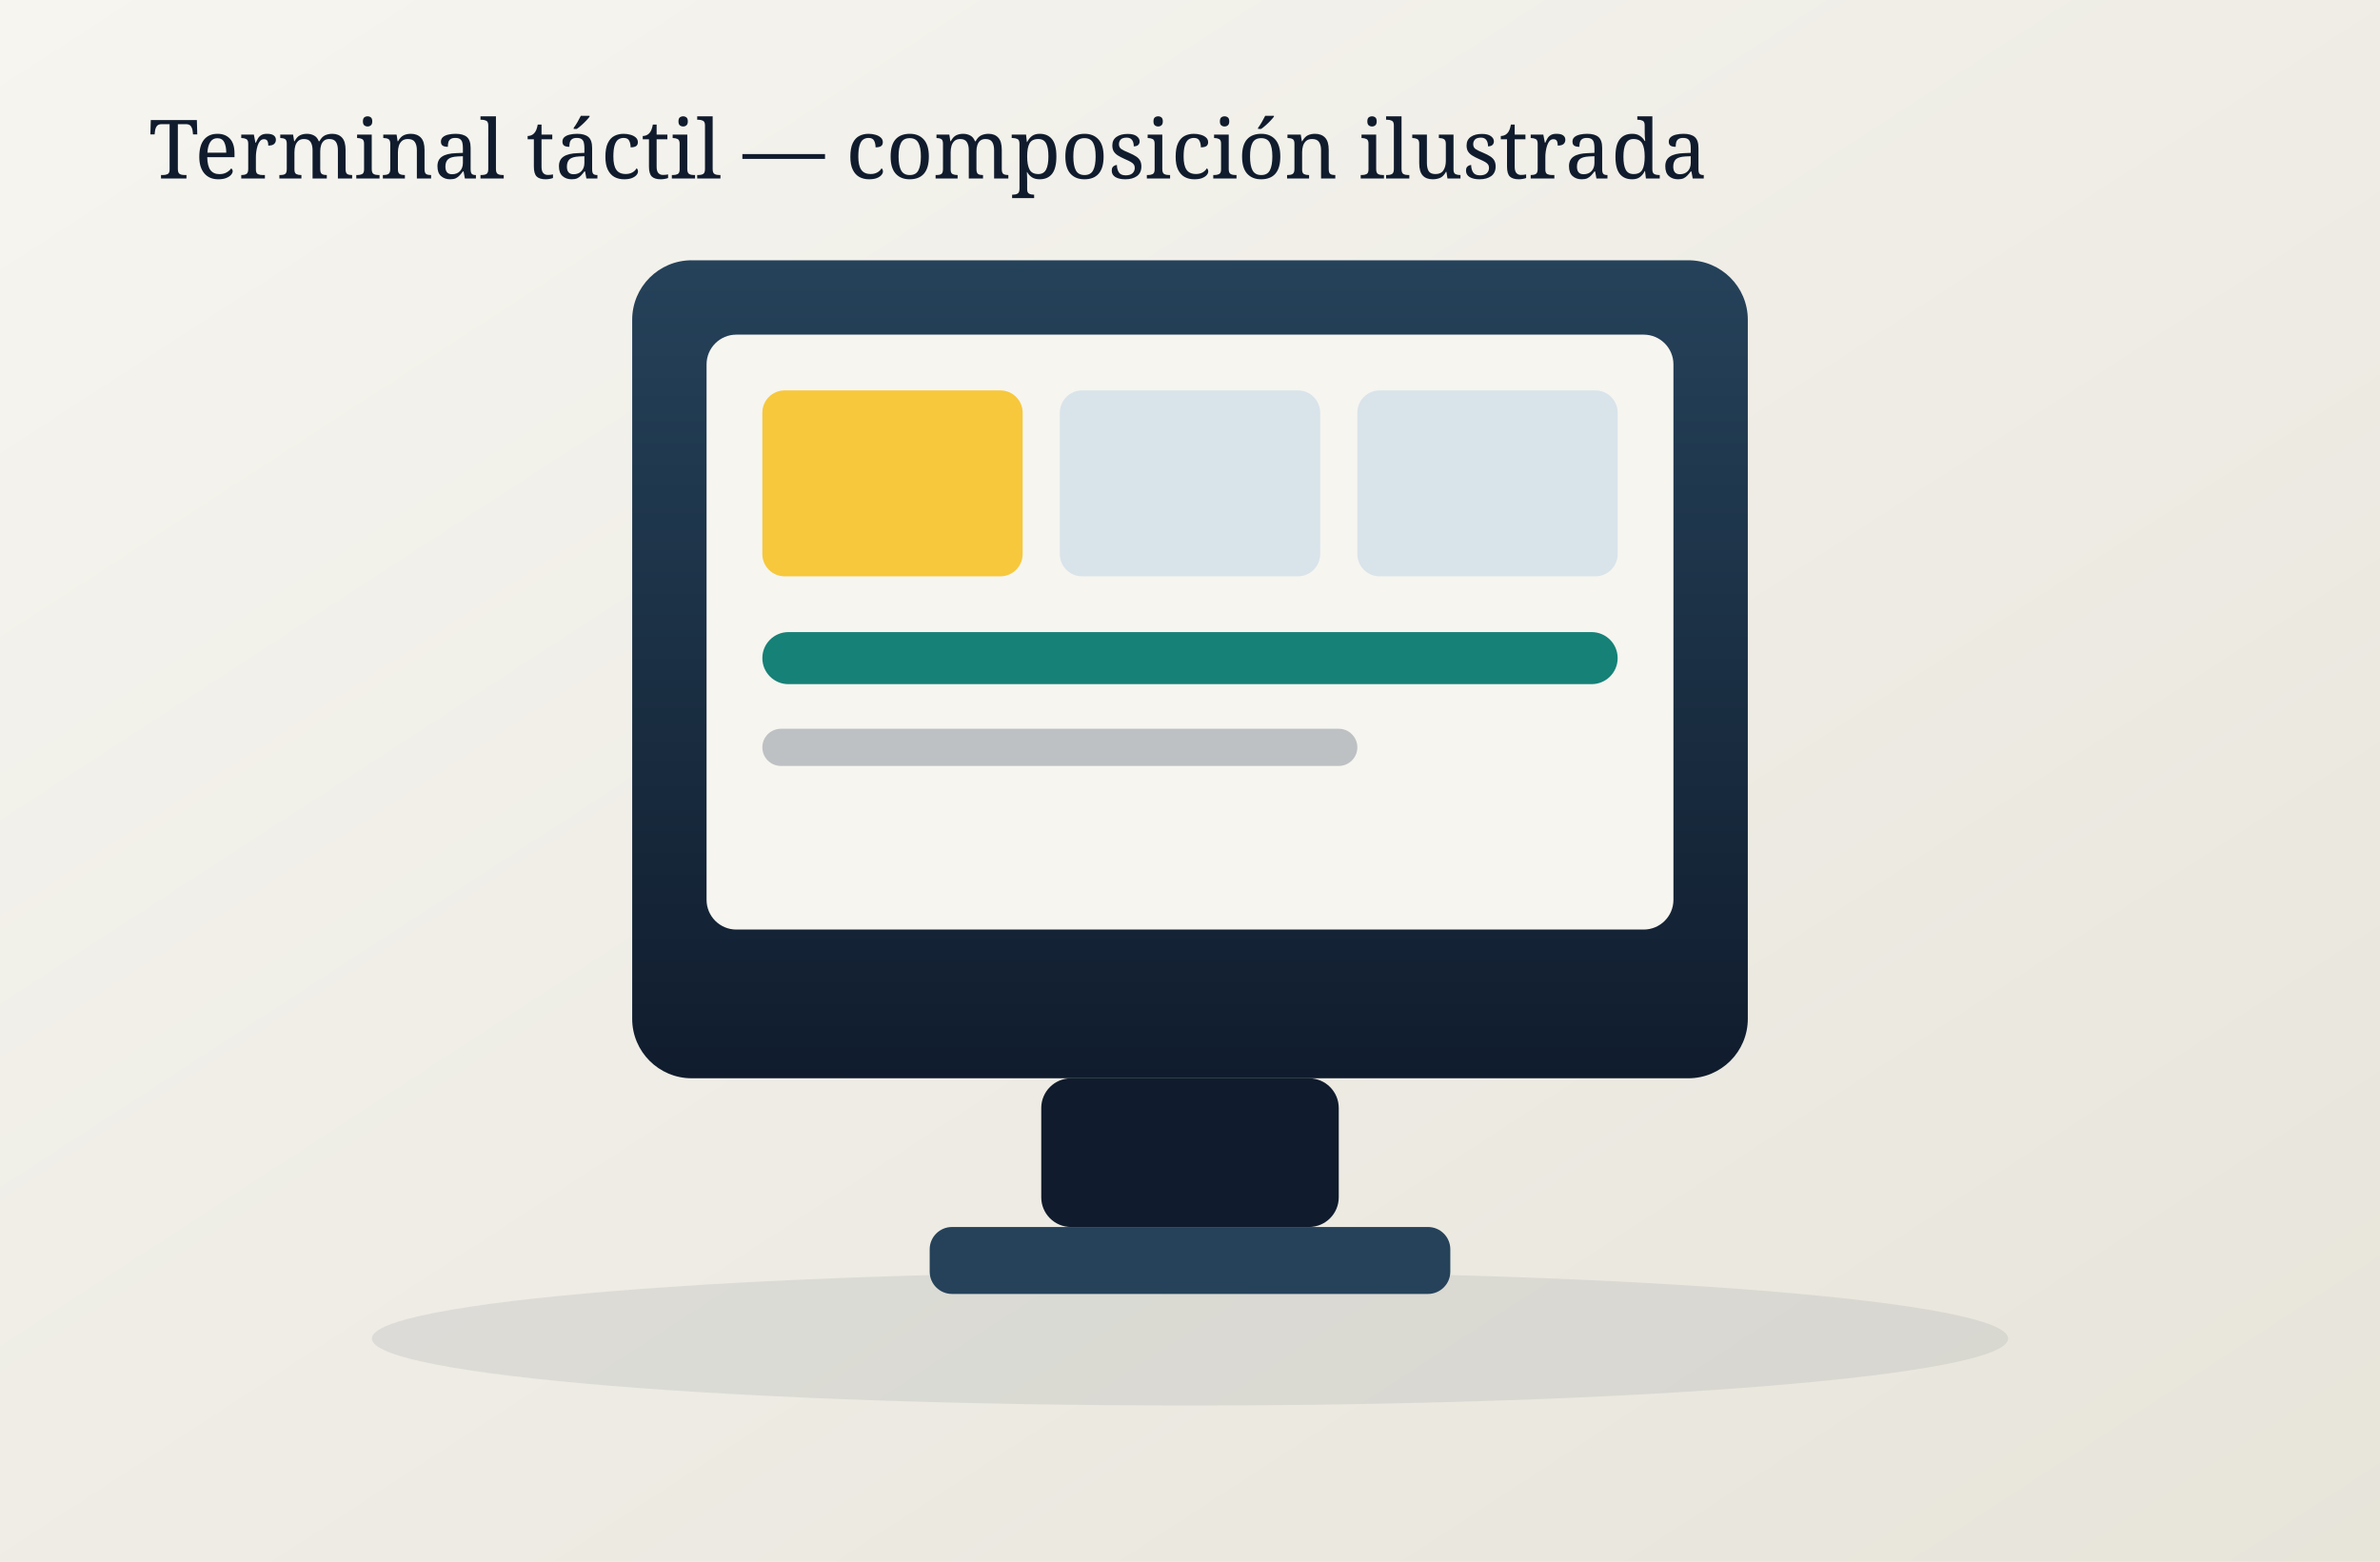
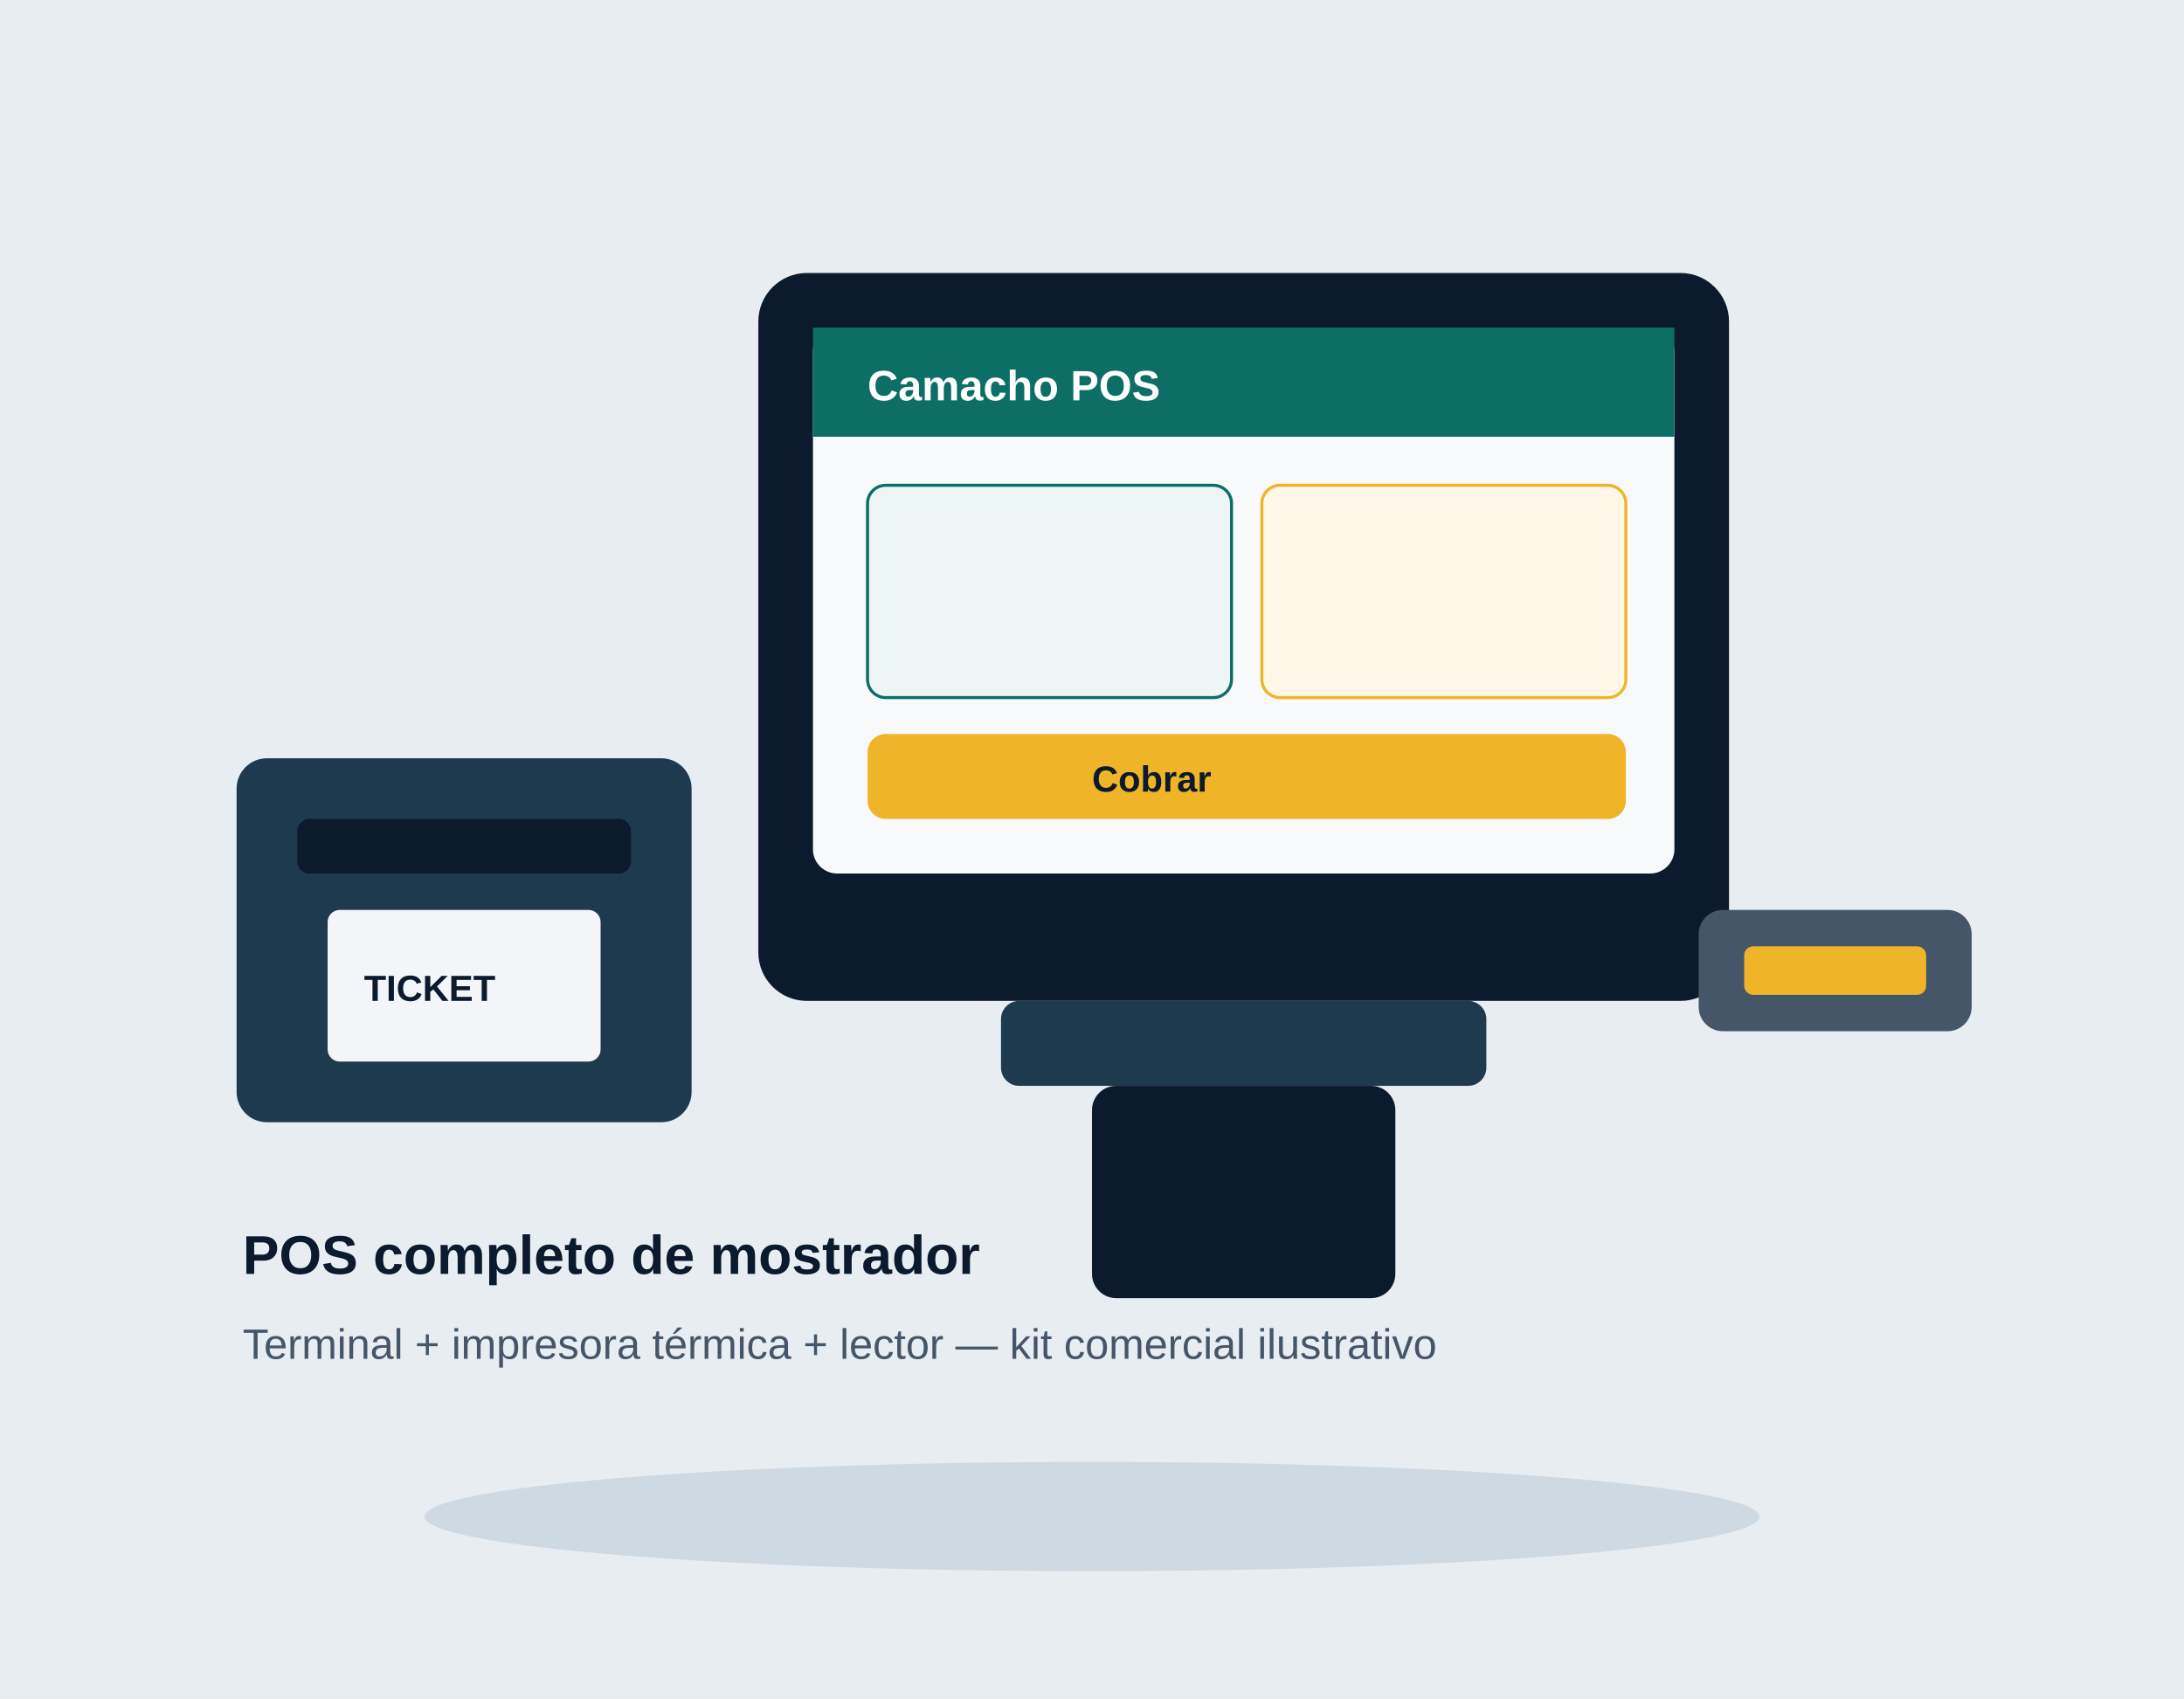
- <svg xmlns="http://www.w3.org/2000/svg" viewBox="0 0 640 420" role="img" aria-label="Composición terminal táctil">
-   <defs>
-     <linearGradient id="desk" x1="0" y1="0" x2="1" y2="1">
-       <stop stop-color="#F6F5F0" />
-       <stop offset="1" stop-color="#E7E4DA" />
-     </linearGradient>
-     <linearGradient id="screen" x1="0" y1="0" x2="0" y2="1">
-       <stop stop-color="#25425A" />
-       <stop offset="1" stop-color="#101C2D" />
-     </linearGradient>
-   </defs>
-   <rect width="640" height="420" fill="url(#desk)" />
-   <ellipse cx="320" cy="360" rx="220" ry="18" fill="#101C2D" opacity=".08" />
-   <rect x="170" y="70" width="300" height="220" rx="16" fill="url(#screen)" />
-   <rect x="190" y="90" width="260" height="160" rx="8" fill="#F6F5F0" />
-   <rect x="205" y="105" width="70" height="50" rx="6" fill="#F7C83C" />
-   <rect x="285" y="105" width="70" height="50" rx="6" fill="#D9E3EA" />
-   <rect x="365" y="105" width="70" height="50" rx="6" fill="#D9E3EA" />
-   <rect x="205" y="170" width="230" height="14" rx="7" fill="#168177" />
-   <rect x="205" y="196" width="160" height="10" rx="5" fill="#526070" opacity=".35" />
-   <rect x="280" y="290" width="80" height="40" rx="8" fill="#101C2D" />
-   <rect x="250" y="330" width="140" height="18" rx="6" fill="#25425A" />
-   <text x="40" y="48" fill="#101C2D" font-family="Georgia, serif" font-size="22">Terminal táctil — composición ilustrada</text>
+ <svg xmlns="http://www.w3.org/2000/svg" viewBox="0 0 720 560" role="img" aria-label="Terminal táctil POS con impresora">
+   <rect width="720" height="560" fill="#e8edf2" />
+   <ellipse cx="360" cy="500" rx="220" ry="18" fill="#c5d0db" opacity="0.7" />
+   <rect x="78" y="250" width="150" height="120" rx="10" fill="#1e3a4f" />
+   <rect x="98" y="270" width="110" height="18" rx="4" fill="#0b1a2c" />
+   <rect x="108" y="300" width="90" height="50" rx="4" fill="#f3f5f8" />
+   <text x="120" y="330" fill="#0b1a2c" font-family="Arial, Helvetica, sans-serif" font-size="12" font-weight="700">TICKET</text>
+   <rect x="250" y="90" width="320" height="240" rx="16" fill="#0b1a2c" />
+   <rect x="268" y="108" width="284" height="180" rx="8" fill="#f7f9fb" />
+   <rect x="268" y="108" width="284" height="36" fill="#0d6e66" />
+   <text x="286" y="132" fill="#ffffff" font-family="Arial, Helvetica, sans-serif" font-size="14" font-weight="700">Camacho POS</text>
+   <rect x="286" y="160" width="120" height="70" rx="6" fill="#eef6f5" stroke="#0d6e66" />
+   <rect x="416" y="160" width="120" height="70" rx="6" fill="#fff8e8" stroke="#f0b429" />
+   <rect x="286" y="242" width="250" height="28" rx="6" fill="#f0b429" />
+   <text x="360" y="261" fill="#0b1a2c" font-family="Arial, Helvetica, sans-serif" font-size="12" font-weight="700">Cobrar</text>
+   <rect x="330" y="330" width="160" height="28" rx="6" fill="#1e3a4f" />
+   <rect x="360" y="358" width="100" height="70" rx="8" fill="#0b1a2c" />
+   <rect x="560" y="300" width="90" height="40" rx="8" fill="#445668" />
+   <rect x="575" y="312" width="60" height="16" rx="3" fill="#f0b429" />
+   <text x="80" y="420" fill="#0b1a2c" font-family="Arial, Helvetica, sans-serif" font-size="18" font-weight="700">POS completo de mostrador</text>
+   <text x="80" y="448" fill="#445668" font-family="Arial, Helvetica, sans-serif" font-size="14">Terminal + impresora térmica + lector — kit comercial ilustrativo</text>
</svg>
